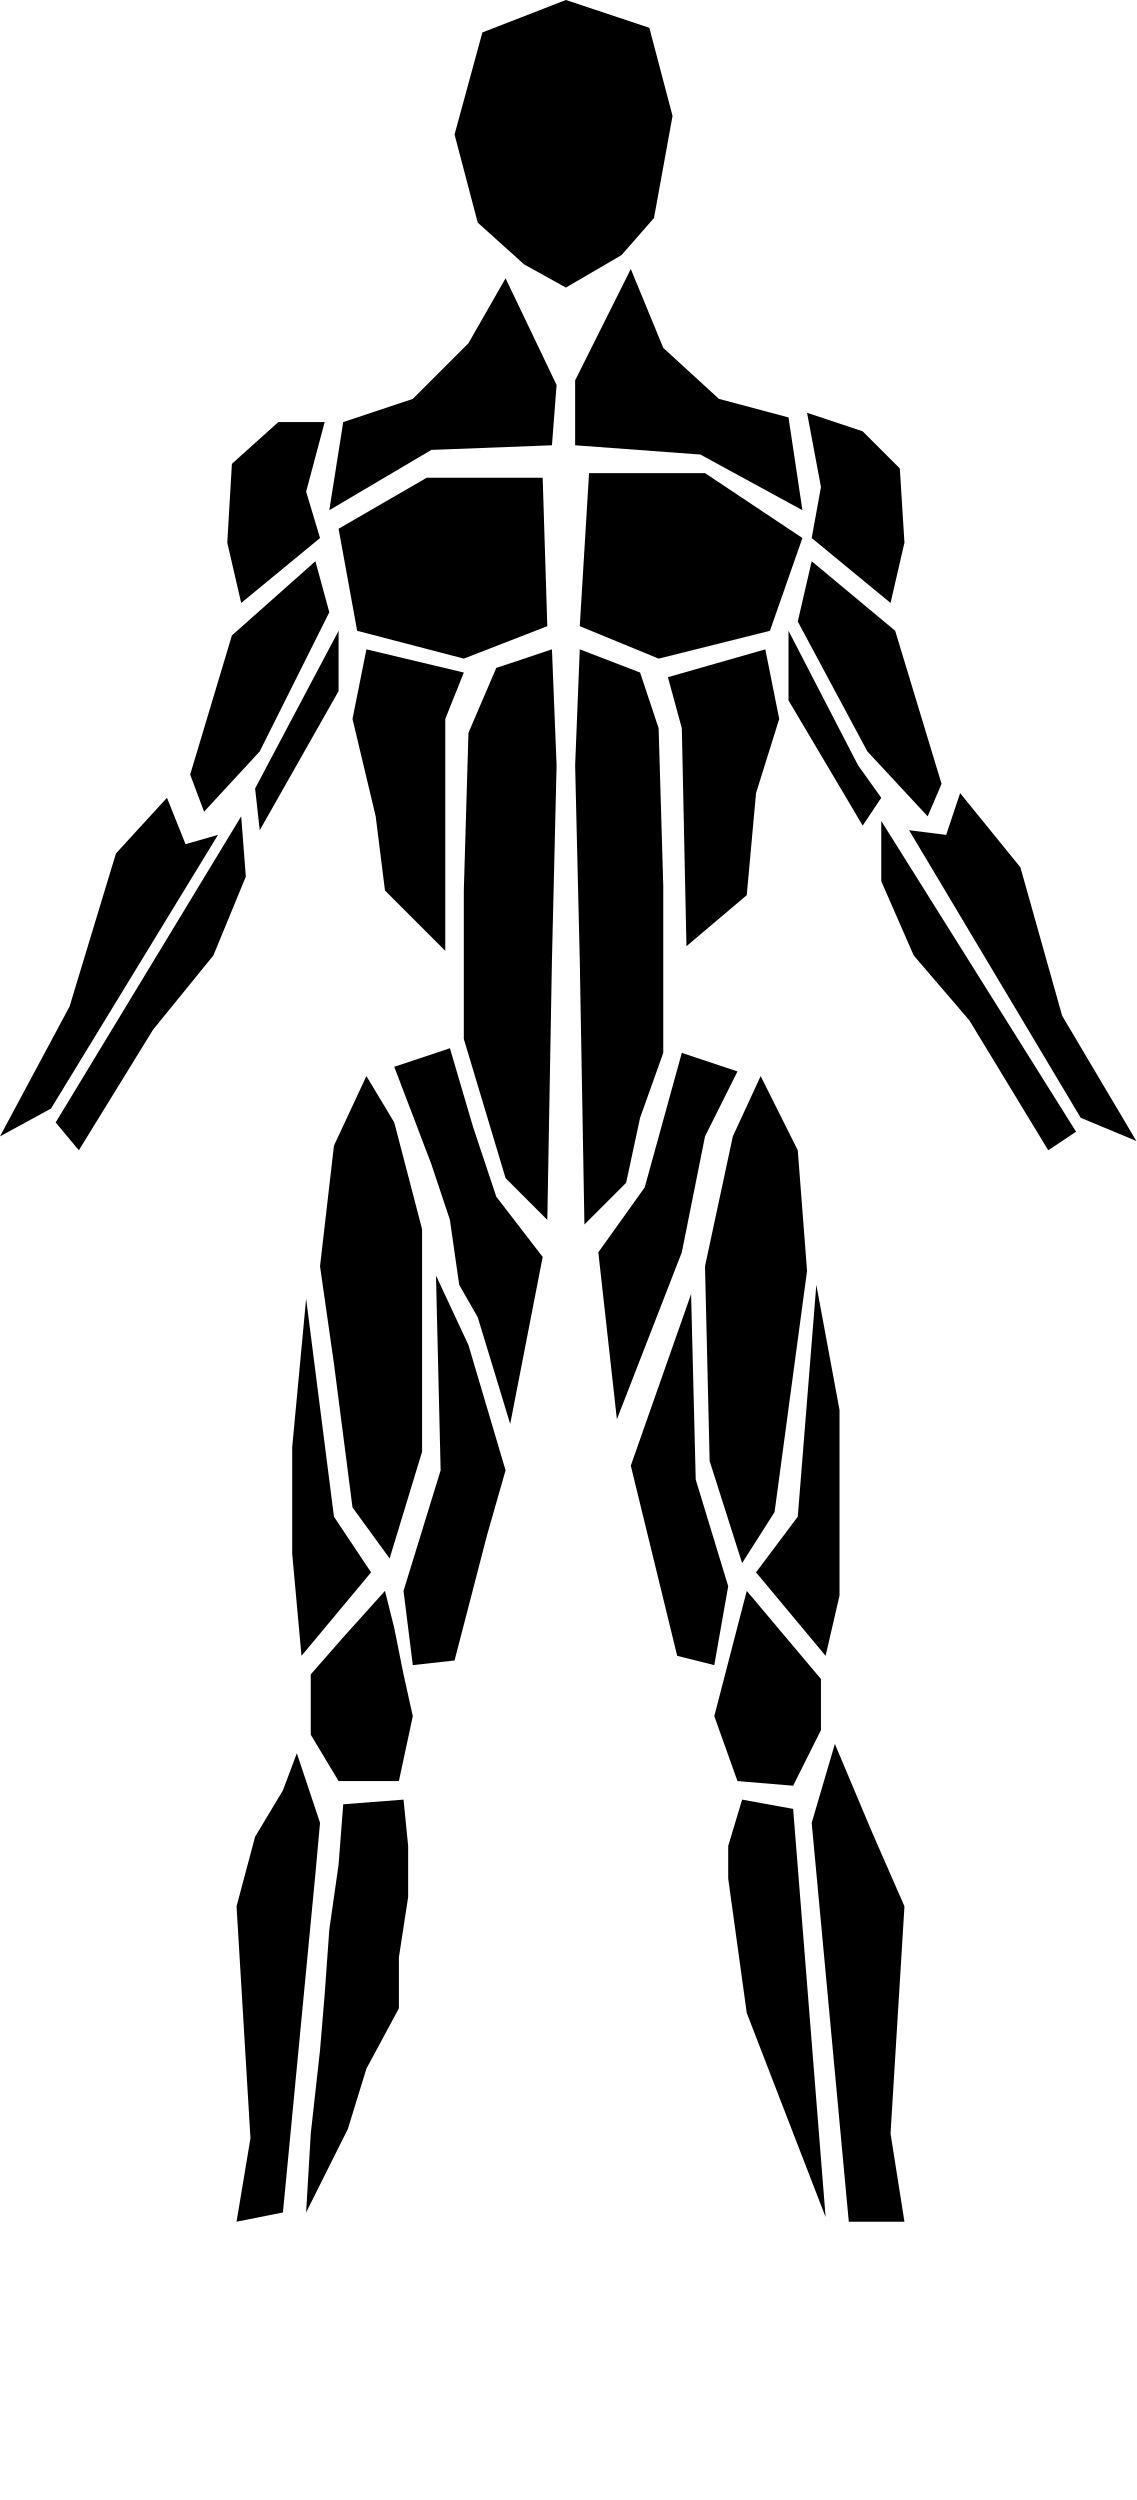
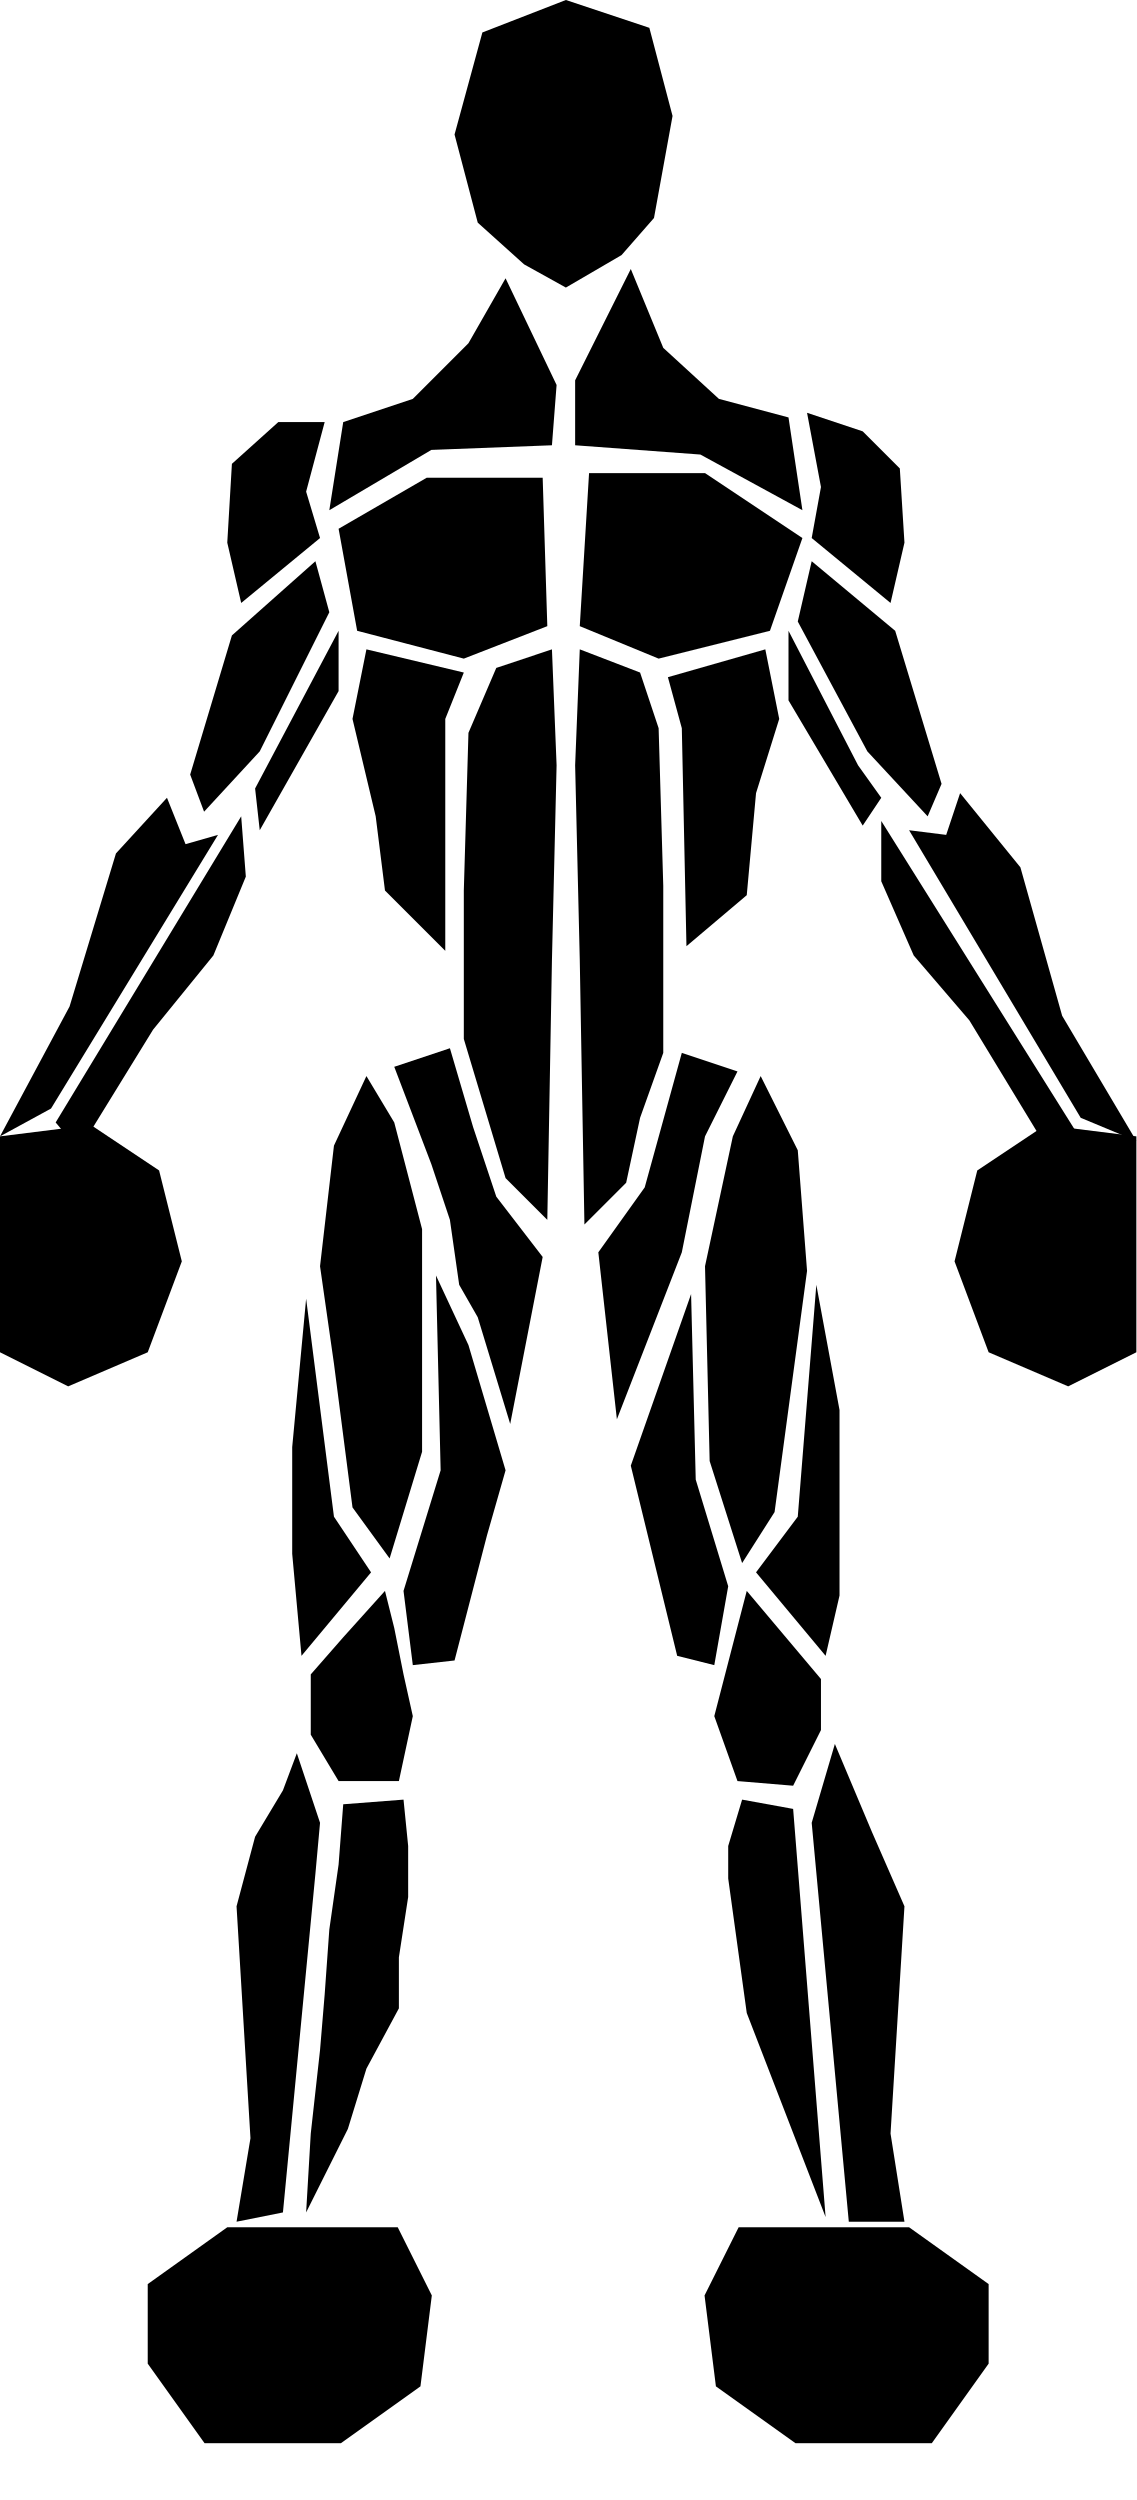
<svg xmlns="http://www.w3.org/2000/svg" viewBox="0 0 100 220" class="body-map-svg body-map-front">
  <a href="/body-region/neck/" class="body-region-link">
    <g id="region-neck" class="body-region" data-region="neck">
      <polygon points="42.449 2.857 40 11.837 42.041 19.592 46.122 23.265 49.796 25.306 54.694 22.449 57.551 19.184 59.184 10.204 57.143 2.449 49.796 0" />
      <polygon points="55.51 23.673 50.612 33.469 50.612 39.184 61.633 40 70.612 44.898 69.388 36.735 63.265 35.102 58.367 30.612" />
      <polygon points="28.98 44.898 30.204 37.143 36.327 35.102 41.224 30.204 44.49 24.49 48.98 33.878 48.571 39.184 37.959 39.592" />
    </g>
  </a>
  <a href="/body-region/shoulders/" class="body-region-link">
    <g id="region-shoulders" class="body-region" data-region="shoulders">
      <polygon points="78.367 53.061 79.592 47.755 79.184 41.224 75.918 37.959 71.02 36.327 72.245 42.857 71.429 47.347" />
      <polygon points="28.163 47.347 21.224 53.061 20 47.755 20.408 40.816 24.49 37.143 28.571 37.143 26.939 43.265" />
    </g>
  </a>
  <a href="/body-region/chest/" class="body-region-link">
    <g id="region-chest" class="body-region" data-region="chest">
      <polygon points="51.837 41.633 51.02 55.102 57.959 57.959 67.755 55.51 70.612 47.347 62.041 41.633" />
      <polygon points="29.796 46.531 31.429 55.51 40.816 57.959 48.163 55.102 47.755 42.041 37.551 42.041" />
    </g>
  </a>
  <a href="/body-region/arms/" class="body-region-link">
    <g id="region-arms" class="body-region" data-region="arms">
      <polygon points="16.735 68.163 17.959 71.429 22.857 66.122 28.98 53.878 27.755 49.388 20.408 55.918" />
      <polygon points="71.429 49.388 70.204 54.694 76.327 66.122 81.633 71.837 82.857 68.98 78.776 55.51" />
      <polygon points="69.388 55.51 69.388 61.633 75.918 72.653 77.551 70.204 75.51 67.347" />
      <polygon points="22.449 69.388 29.796 55.51 29.796 60.816 22.857 73.061" />
      <polygon points="6.122 88.571 10.204 75.102 14.694 70.204 16.327 74.286 19.184 73.469 4.49 97.551 0 100" />
      <polygon points="84.49 69.796 83.265 73.469 80 73.061 95.102 98.367 100 100.408 93.469 89.388 89.796 76.327" />
      <polygon points="77.551 72.245 77.551 77.551 80.408 84.082 85.306 89.796 92.245 101.224 94.694 99.592" />
      <polygon points="6.939 101.224 13.469 90.612 18.776 84.082 21.633 77.143 21.224 71.837 4.898 98.776" />
+       <polygon points="0,100 8,99 14,103 16,111 13,119 6,122 0,119" />
+       <polygon points="100,100 92,99 86,103 84,111 87,119 94,122 100,119" />
    </g>
  </a>
  <a href="/body-region/core/" class="body-region-link">
    <g id="region-core" class="body-region" data-region="core">
      <polygon points="68.571 63.265 67.347 57.143 58.776 59.592 60 64.082 60.408 83.265 65.714 78.776 66.531 69.796" />
      <polygon points="33.878 78.367 33.061 71.837 31.02 63.265 32.245 57.143 40.816 59.184 39.184 63.265 39.184 83.673" />
      <polygon points="56.327 59.184 57.959 64.082 58.367 77.959 58.367 92.653 56.327 98.367 55.102 104.082 51.429 107.755 51.02 84.49 50.612 67.347 51.02 57.143" />
      <polygon points="43.673 58.776 48.571 57.143 48.98 67.347 48.571 84.49 48.163 107.347 44.49 103.673 40.816 91.429 40.816 78.367 41.224 64.49" />
    </g>
  </a>
  <a href="/body-region/hips/" class="body-region-link">
    <g id="region-hips" class="body-region" data-region="hips">
      <polygon points="52.653 110.204 54.286 124.898 60 110.204 62.041 100 64.898 94.286 60 92.653 56.735 104.49" />
      <polygon points="47.755 110.612 44.898 125.306 42.041 115.918 40.408 113.061 39.592 107.347 37.959 102.449 34.694 93.878 39.592 92.245 41.633 99.184 43.673 105.306" />
    </g>
  </a>
  <a href="/body-region/quads/" class="body-region-link">
    <g id="region-quads" class="body-region" data-region="quads">
      <polygon points="34.694 98.776 37.143 108.163 37.143 127.755 34.286 137.143 31.02 132.653 29.388 120 28.163 111.429 29.388 100.816 32.245 94.694" />
      <polygon points="63.265 105.714 64.49 100 66.939 94.694 70.204 101.224 71.02 111.837 68.163 133.061 65.306 137.551 62.449 128.571 62.041 111.429" />
      <polygon points="38.776 129.388 38.367 112.245 41.224 118.367 44.49 129.388 42.857 135.102 40 146.122 36.327 146.531 35.51 140" />
      <polygon points="59.592 145.714 55.51 128.98 60.816 113.878 61.224 130.204 64.082 139.592 62.857 146.531" />
      <polygon points="32.653 138.367 26.531 145.714 25.714 136.735 25.714 127.347 26.939 114.286 29.388 133.469" />
      <polygon points="71.837 113.061 73.878 124.082 73.878 140.408 72.653 145.714 66.531 138.367 70.204 133.469" />
    </g>
  </a>
+   <a href="/body-region/feet/" class="body-region-link">
+     <g id="region-feet" class="body-region" data-region="feet">
+       <polygon points="20,196 35,196 38,202 37,210 30,215 18,215 13,208 13,201" />
+       <polygon points="80,196 65,196 62,202 63,210 70,215 82,215 87,208 87,201" />
+     </g>
+   </a>
  <a href="/body-region/ankles/" class="body-region-link">
    <g id="region-ankles" class="body-region" data-region="ankles">
      <polygon points="33.878 140 34.694 143.265 35.51 147.347 36.327 151.02 35.102 156.735 29.796 156.735 27.347 152.653 27.347 147.347 30.204 144.082" />
      <polygon points="65.714 140 72.245 147.755 72.245 152.245 69.796 157.143 64.898 156.735 62.857 151.02" />
      <polygon points="71.429 160.408 73.469 153.469 76.735 161.224 79.592 167.755 78.367 187.755 79.592 195.51 74.694 195.51" />
      <polygon points="24.898 194.694 27.755 164.898 28.163 160.408 26.122 154.286 24.898 157.551 22.449 161.633 20.816 167.755 22.041 188.163 20.816 195.51" />
      <polygon points="72.653 195.102 69.796 159.184 65.306 158.367 64.082 162.449 64.082 165.306 65.714 177.143" />
      <polygon points="35.51 158.367 35.918 162.449 35.918 166.939 35.102 172.245 35.102 176.735 32.245 182.041 30.612 187.347 26.939 194.694 27.347 187.755 28.163 180.408 28.571 175.51 28.98 169.796 29.796 164.082 30.204 158.776" />
    </g>
  </a>
</svg>
